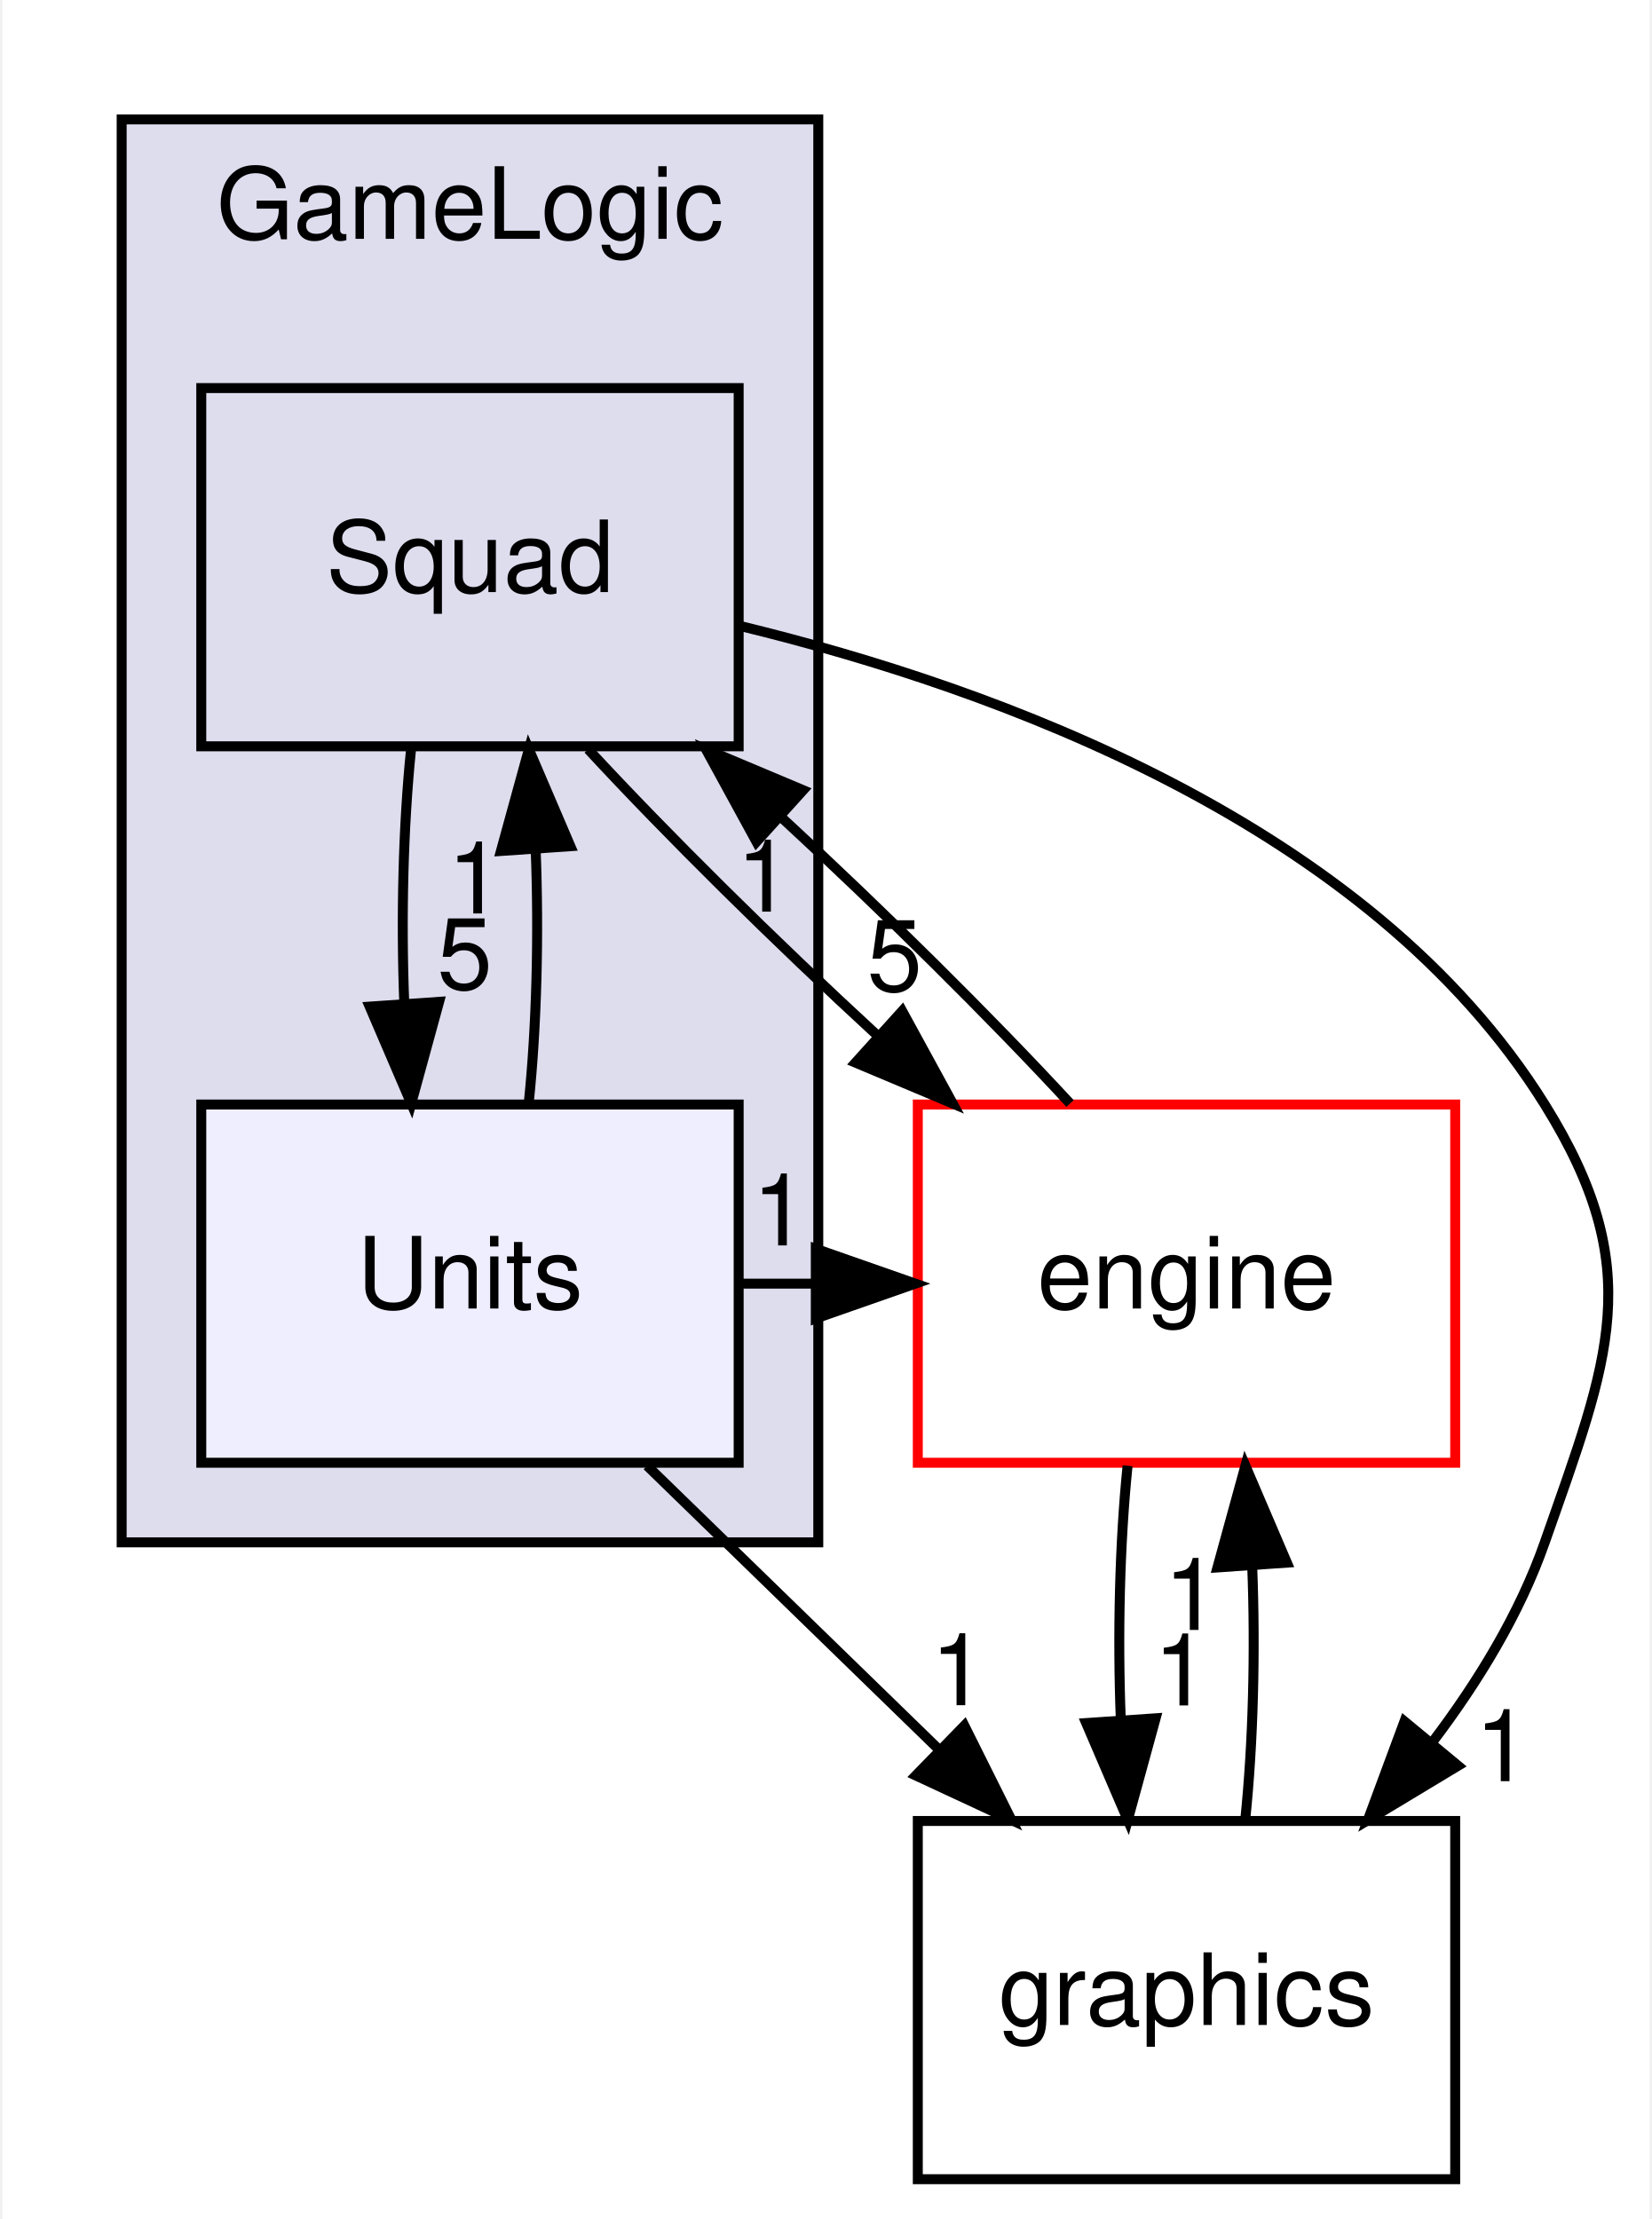
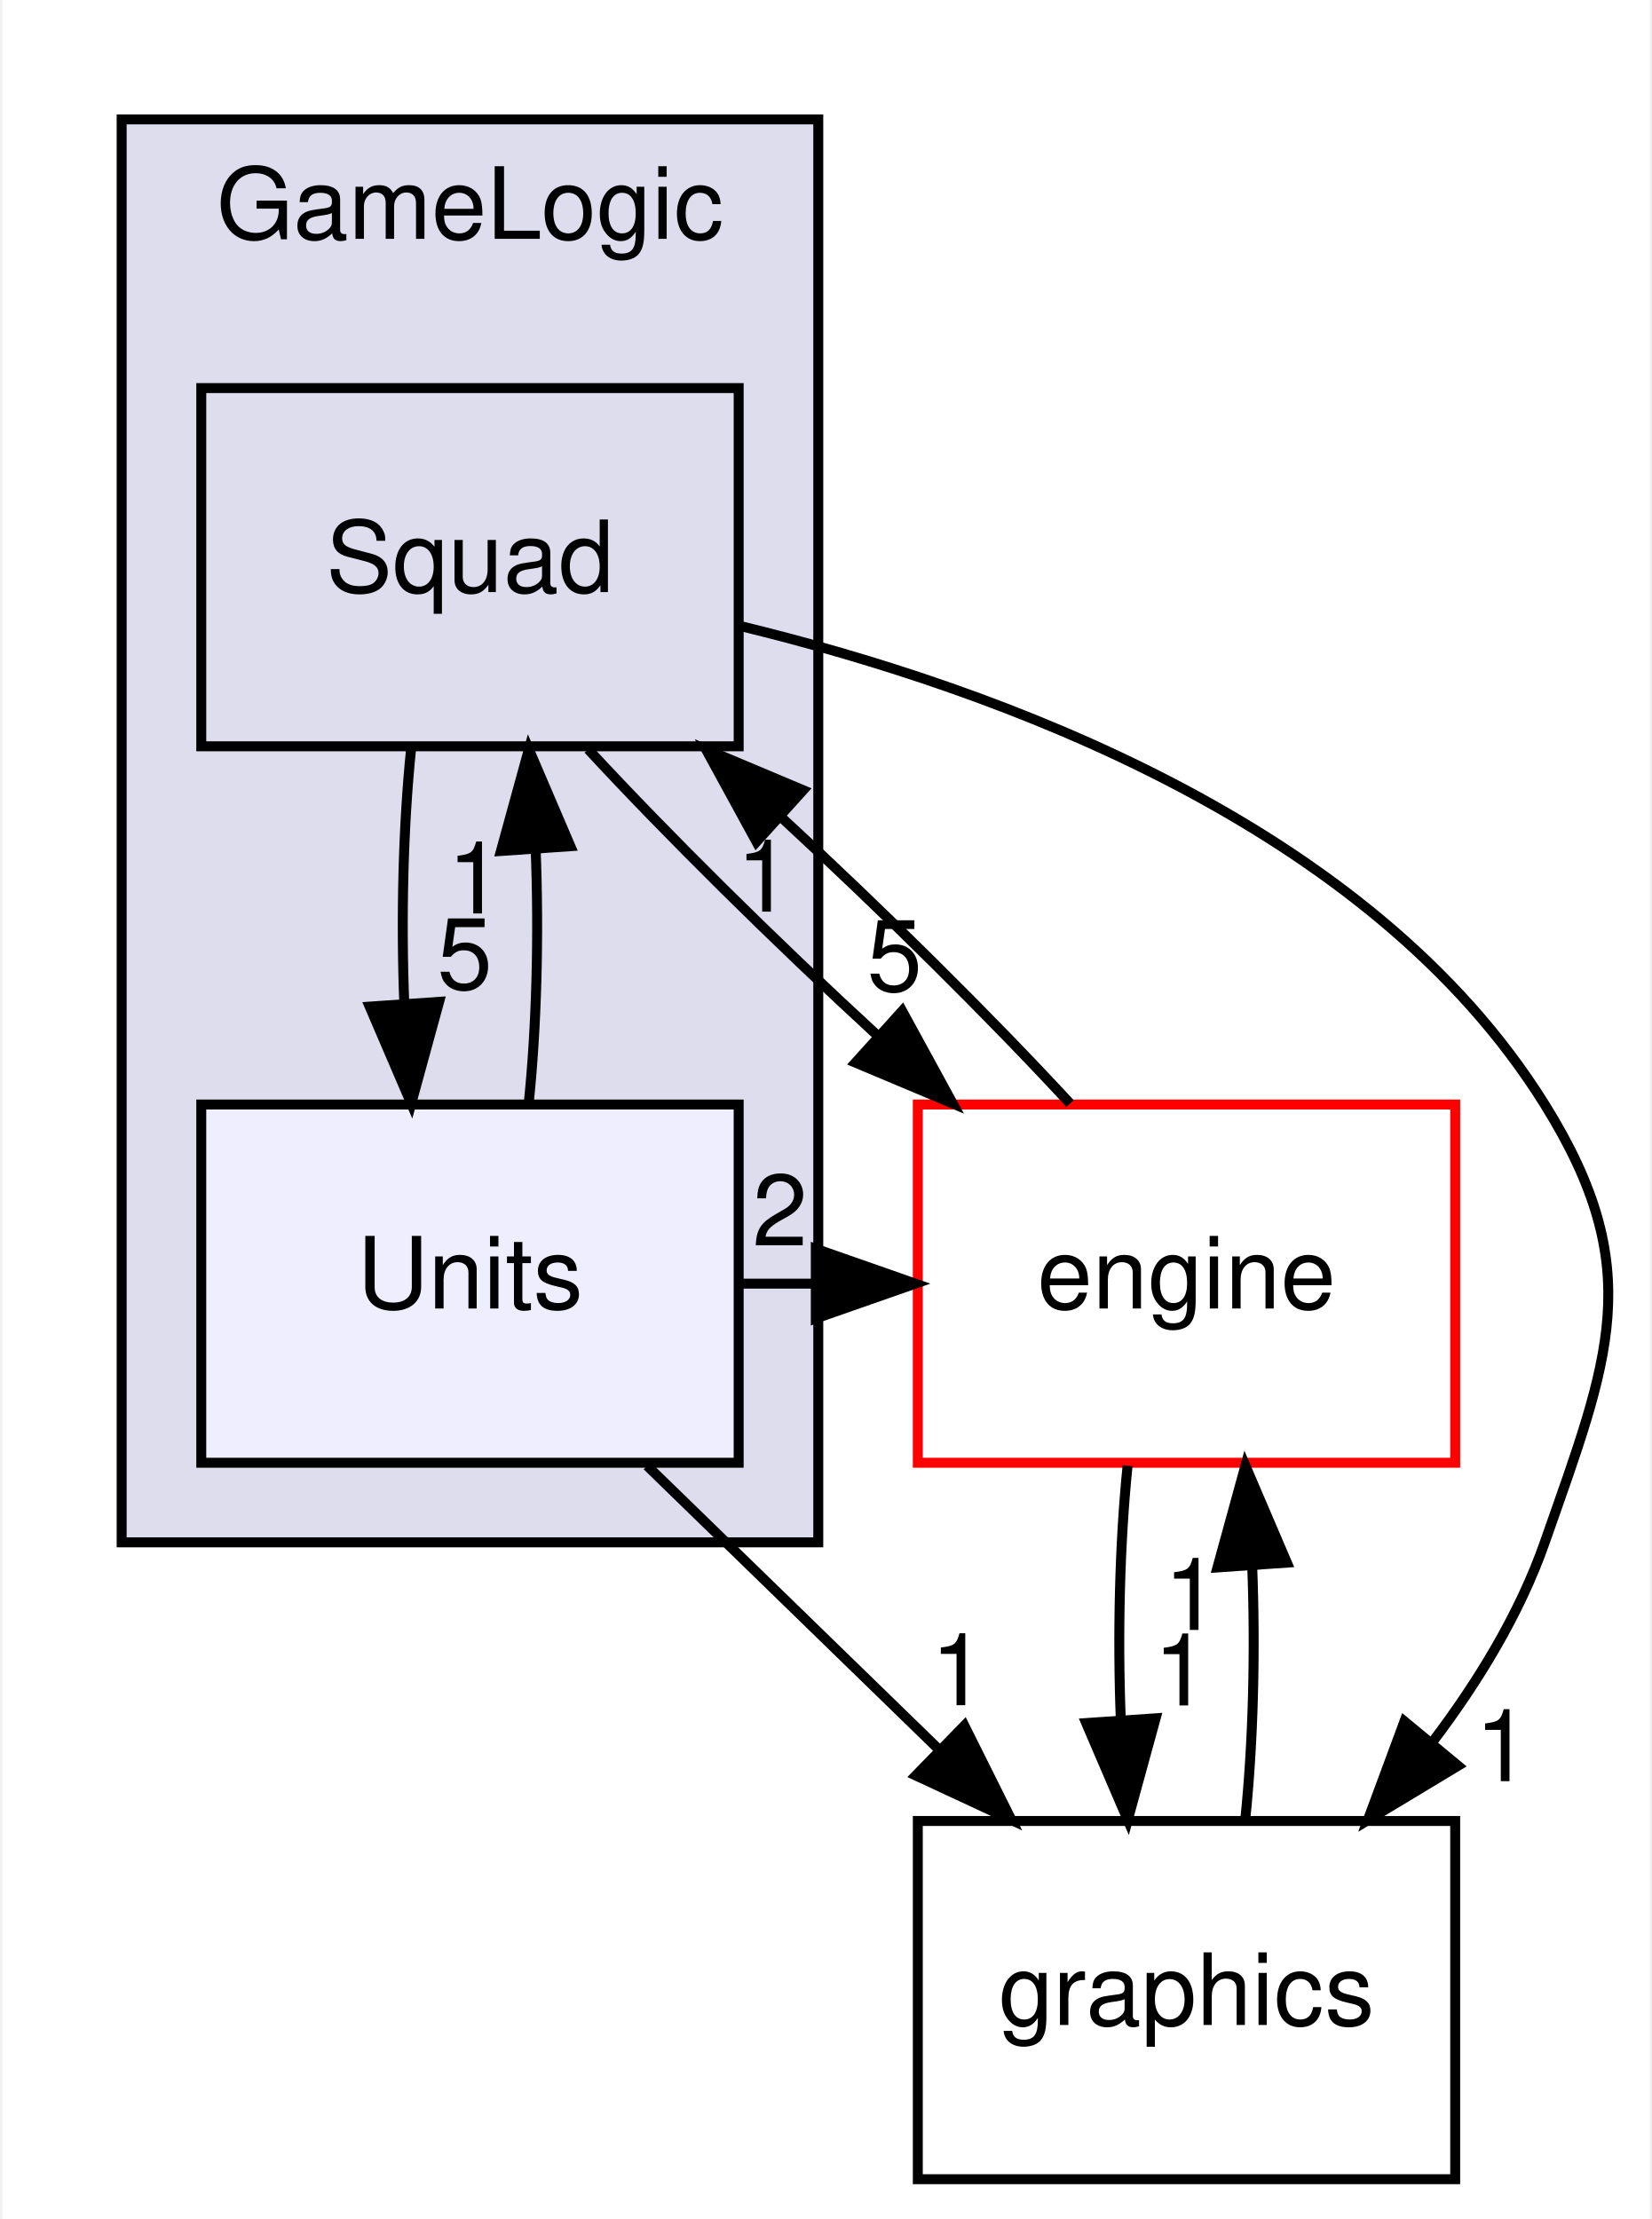
<svg xmlns="http://www.w3.org/2000/svg" xmlns:xlink="http://www.w3.org/1999/xlink" width="166pt" height="223pt" viewBox="0.00 0.00 165.55 223.00">
  <g id="graph0" class="graph" transform="scale(1 1) rotate(0) translate(4 219)">
    <polygon fill="white" stroke="transparent" points="-4,4 -4,-219 161.55,-219 161.55,4 -4,4" />
    <g id="clust1" class="cluster">
      <g id="a_clust1">
        <a xlink:href="dir_82fd054dcd0578f75b3958335ac88715.html" target="_top" xlink:title="GameLogic">
          <polygon fill="#ddddee" stroke="black" points="8,-64 8,-207 78,-207 78,-64 8,-64" />
          <text text-anchor="middle" x="43" y="-195" font-family="Helvetica,sans-Serif" font-size="10.00">GameLogic</text>
        </a>
      </g>
    </g>
    <g id="node1" class="node">
      <g id="a_node1">
        <a xlink:href="dir_4f0b8f015e29b157fd6e894dad3fa03e.html" target="_top" xlink:title="Squad">
          <polygon fill="none" stroke="black" points="70,-180 16,-180 16,-144 70,-144 70,-180" />
          <text text-anchor="middle" x="43" y="-159.5" font-family="Helvetica,sans-Serif" font-size="10.00">Squad</text>
        </a>
      </g>
    </g>
    <g id="node2" class="node">
      <g id="a_node2">
        <a xlink:href="dir_3bc71ced7da780b1f4c69197bb058bf8.html" target="_top" xlink:title="Units">
          <polygon fill="#eeeeff" stroke="black" points="70,-108 16,-108 16,-72 70,-72 70,-108" />
          <text text-anchor="middle" x="43" y="-87.5" font-family="Helvetica,sans-Serif" font-size="10.00">Units</text>
        </a>
      </g>
    </g>
    <g id="edge6" class="edge">
      <path fill="none" stroke="black" d="M37.08,-143.7C36.29,-135.98 36.06,-126.71 36.4,-118.11" />
      <polygon fill="black" stroke="black" points="39.9,-118.32 37.1,-108.1 32.92,-117.84 39.9,-118.32" />
      <g id="a_edge6-headlabel">
        <a xlink:href="dir_000003_000006.html" target="_top" xlink:title="5">
          <text text-anchor="middle" x="42.48" y="-119.61" font-family="Helvetica,sans-Serif" font-size="10.00">5</text>
        </a>
      </g>
    </g>
    <g id="node3" class="node">
      <g id="a_node3">
        <a xlink:href="dir_a7f531b1c37460085cedd304cb8df01d.html" target="_top" xlink:title="engine">
          <polygon fill="white" stroke="red" points="142,-108 88,-108 88,-72 142,-72 142,-108" />
          <text text-anchor="middle" x="115" y="-87.5" font-family="Helvetica,sans-Serif" font-size="10.00">engine</text>
        </a>
      </g>
    </g>
    <g id="edge7" class="edge">
      <path fill="none" stroke="black" d="M54.88,-143.7C62.88,-135.05 73.61,-124.45 83.84,-115.03" />
      <polygon fill="black" stroke="black" points="86.43,-117.4 91.51,-108.1 81.74,-112.21 86.43,-117.4" />
      <g id="a_edge7-headlabel">
        <a xlink:href="dir_000003_000001.html" target="_top" xlink:title="5">
          <text text-anchor="middle" x="85.67" y="-119.42" font-family="Helvetica,sans-Serif" font-size="10.00">5</text>
        </a>
      </g>
    </g>
    <g id="node4" class="node">
      <g id="a_node4">
        <a xlink:href="dir_c17ed8a99c2aafc6034c524ffcf900dc.html" target="_top" xlink:title="graphics">
          <polygon fill="none" stroke="black" points="142,-36 88,-36 88,0 142,0 142,-36" />
          <text text-anchor="middle" x="115" y="-15.5" font-family="Helvetica,sans-Serif" font-size="10.00">graphics</text>
        </a>
      </g>
    </g>
    <g id="edge8" class="edge">
      <path fill="none" stroke="black" d="M70.2,-156.08C96.03,-149.8 133.44,-136.18 151,-108 161.34,-91.4 157.47,-82.45 151,-64 148.5,-56.86 144.33,-50.01 139.7,-43.91" />
      <polygon fill="black" stroke="black" points="142.29,-41.55 133.22,-36.08 136.9,-46.01 142.29,-41.55" />
      <g id="a_edge8-headlabel">
        <a xlink:href="dir_000003_000007.html" target="_top" xlink:title="1">
          <text text-anchor="middle" x="146.77" y="-40" font-family="Helvetica,sans-Serif" font-size="10.00">1</text>
        </a>
      </g>
    </g>
    <g id="edge3" class="edge">
      <path fill="none" stroke="black" d="M48.9,-108.1C49.7,-115.79 49.94,-125.05 49.6,-133.67" />
      <polygon fill="black" stroke="black" points="46.11,-133.48 48.92,-143.7 53.09,-133.96 46.11,-133.48" />
      <g id="a_edge3-headlabel">
        <a xlink:href="dir_000006_000003.html" target="_top" xlink:title="1">
          <text text-anchor="middle" x="43.52" y="-127.2" font-family="Helvetica,sans-Serif" font-size="10.00">1</text>
        </a>
      </g>
    </g>
    <g id="edge4" class="edge">
      <path fill="none" stroke="black" d="M70.28,-90C72.74,-90 75.19,-90 77.65,-90" />
      <polygon fill="black" stroke="black" points="77.75,-93.5 87.75,-90 77.75,-86.5 77.75,-93.5" />
      <g id="a_edge4-headlabel">
-         <a xlink:href="dir_000006_000001.html" target="_top" xlink:title="1">
-           <text text-anchor="middle" x="74.15" y="-93.84" font-family="Helvetica,sans-Serif" font-size="10.00">1</text>
+         <a xlink:href="dir_000006_000001.html" target="_top" xlink:title="2">
+           <text text-anchor="middle" x="74.15" y="-93.84" font-family="Helvetica,sans-Serif" font-size="10.00">2</text>
        </a>
      </g>
    </g>
    <g id="edge5" class="edge">
      <path fill="none" stroke="black" d="M60.8,-71.7C69.6,-63.14 80.38,-52.66 90,-43.3" />
      <polygon fill="black" stroke="black" points="92.68,-45.58 97.41,-36.1 87.8,-40.57 92.68,-45.58" />
      <g id="a_edge5-headlabel">
        <a xlink:href="dir_000006_000007.html" target="_top" xlink:title="1">
          <text text-anchor="middle" x="92.08" y="-47.63" font-family="Helvetica,sans-Serif" font-size="10.00">1</text>
        </a>
      </g>
    </g>
    <g id="edge1" class="edge">
      <path fill="none" stroke="black" d="M103.3,-108.1C95.34,-116.72 84.63,-127.32 74.4,-136.76" />
      <polygon fill="black" stroke="black" points="71.79,-134.4 66.71,-143.7 76.48,-139.59 71.79,-134.4" />
      <g id="a_edge1-headlabel">
        <a xlink:href="dir_000001_000003.html" target="_top" xlink:title="1">
          <text text-anchor="middle" x="72.55" y="-127.38" font-family="Helvetica,sans-Serif" font-size="10.00">1</text>
        </a>
      </g>
    </g>
    <g id="edge2" class="edge">
      <path fill="none" stroke="black" d="M109.08,-71.7C108.29,-63.98 108.06,-54.71 108.4,-46.11" />
      <polygon fill="black" stroke="black" points="111.9,-46.32 109.1,-36.1 104.92,-45.84 111.9,-46.32" />
      <g id="a_edge2-headlabel">
        <a xlink:href="dir_000001_000007.html" target="_top" xlink:title="1">
          <text text-anchor="middle" x="114.48" y="-47.61" font-family="Helvetica,sans-Serif" font-size="10.00">1</text>
        </a>
      </g>
    </g>
    <g id="edge9" class="edge">
      <path fill="none" stroke="black" d="M120.9,-36.1C121.7,-43.79 121.94,-53.05 121.6,-61.67" />
      <polygon fill="black" stroke="black" points="118.11,-61.48 120.92,-71.7 125.09,-61.96 118.11,-61.48" />
      <g id="a_edge9-headlabel">
        <a xlink:href="dir_000007_000001.html" target="_top" xlink:title="1">
          <text text-anchor="middle" x="115.52" y="-55.2" font-family="Helvetica,sans-Serif" font-size="10.00">1</text>
        </a>
      </g>
    </g>
  </g>
</svg>
